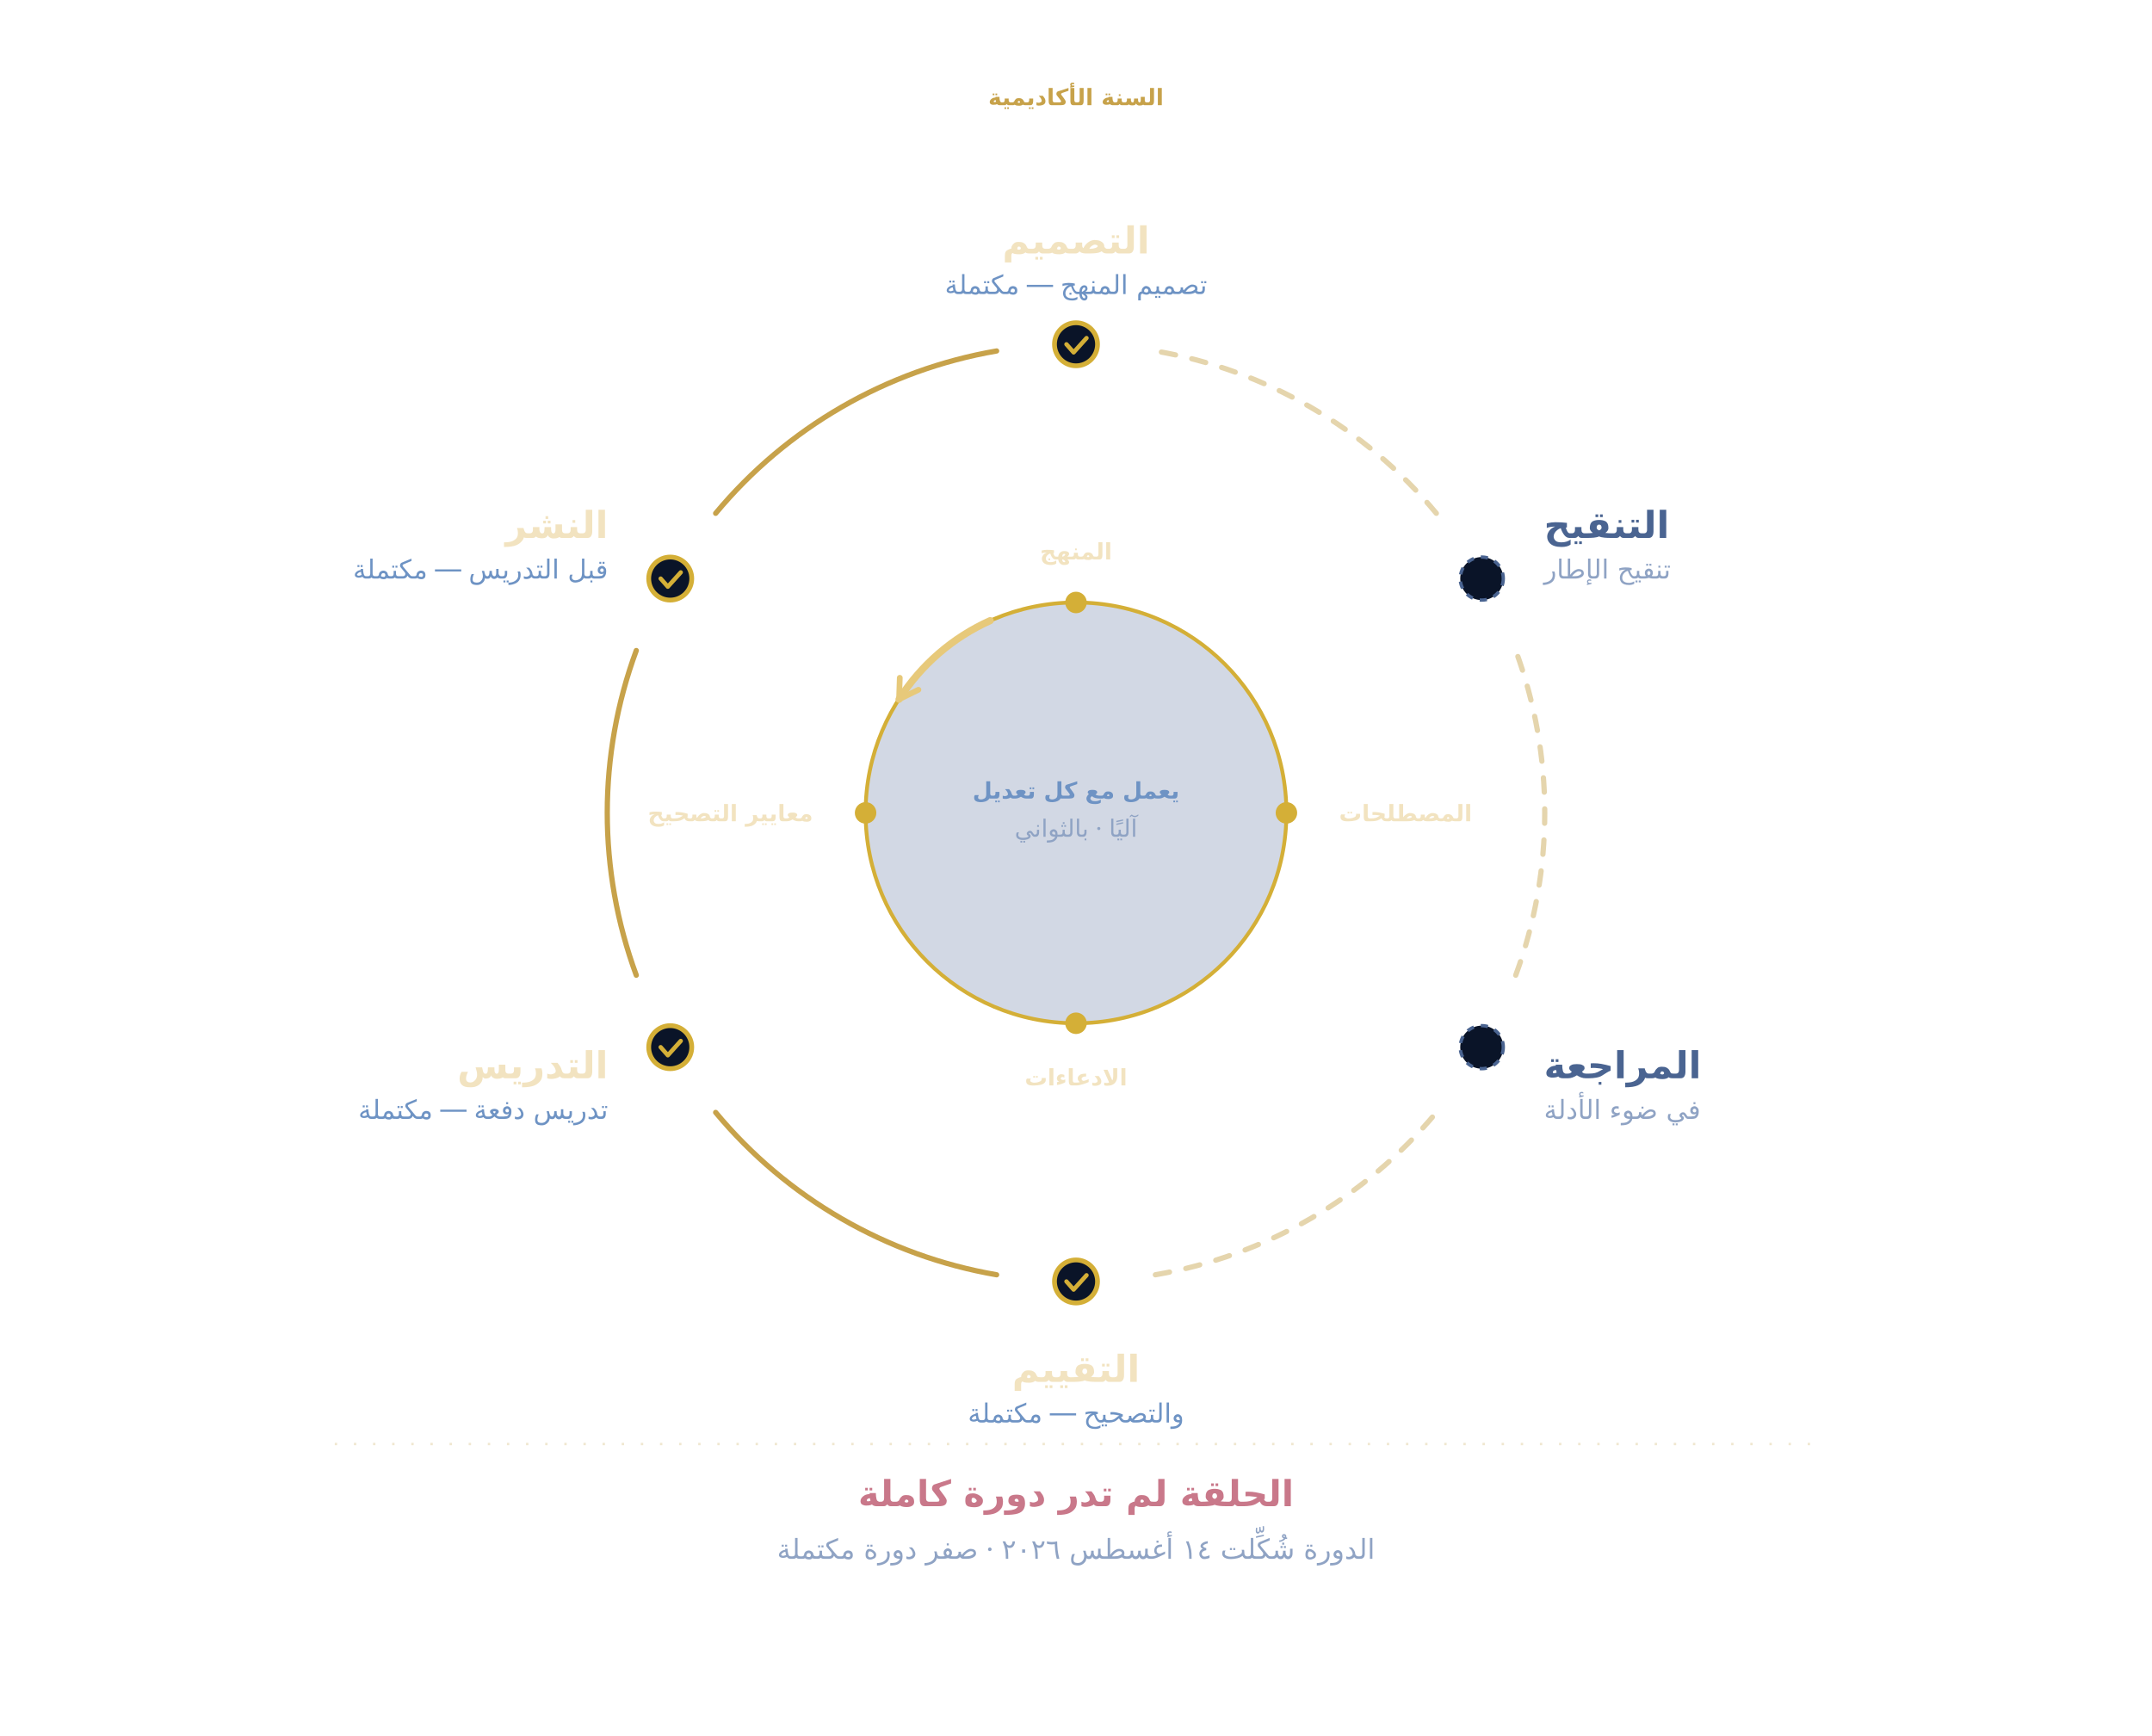
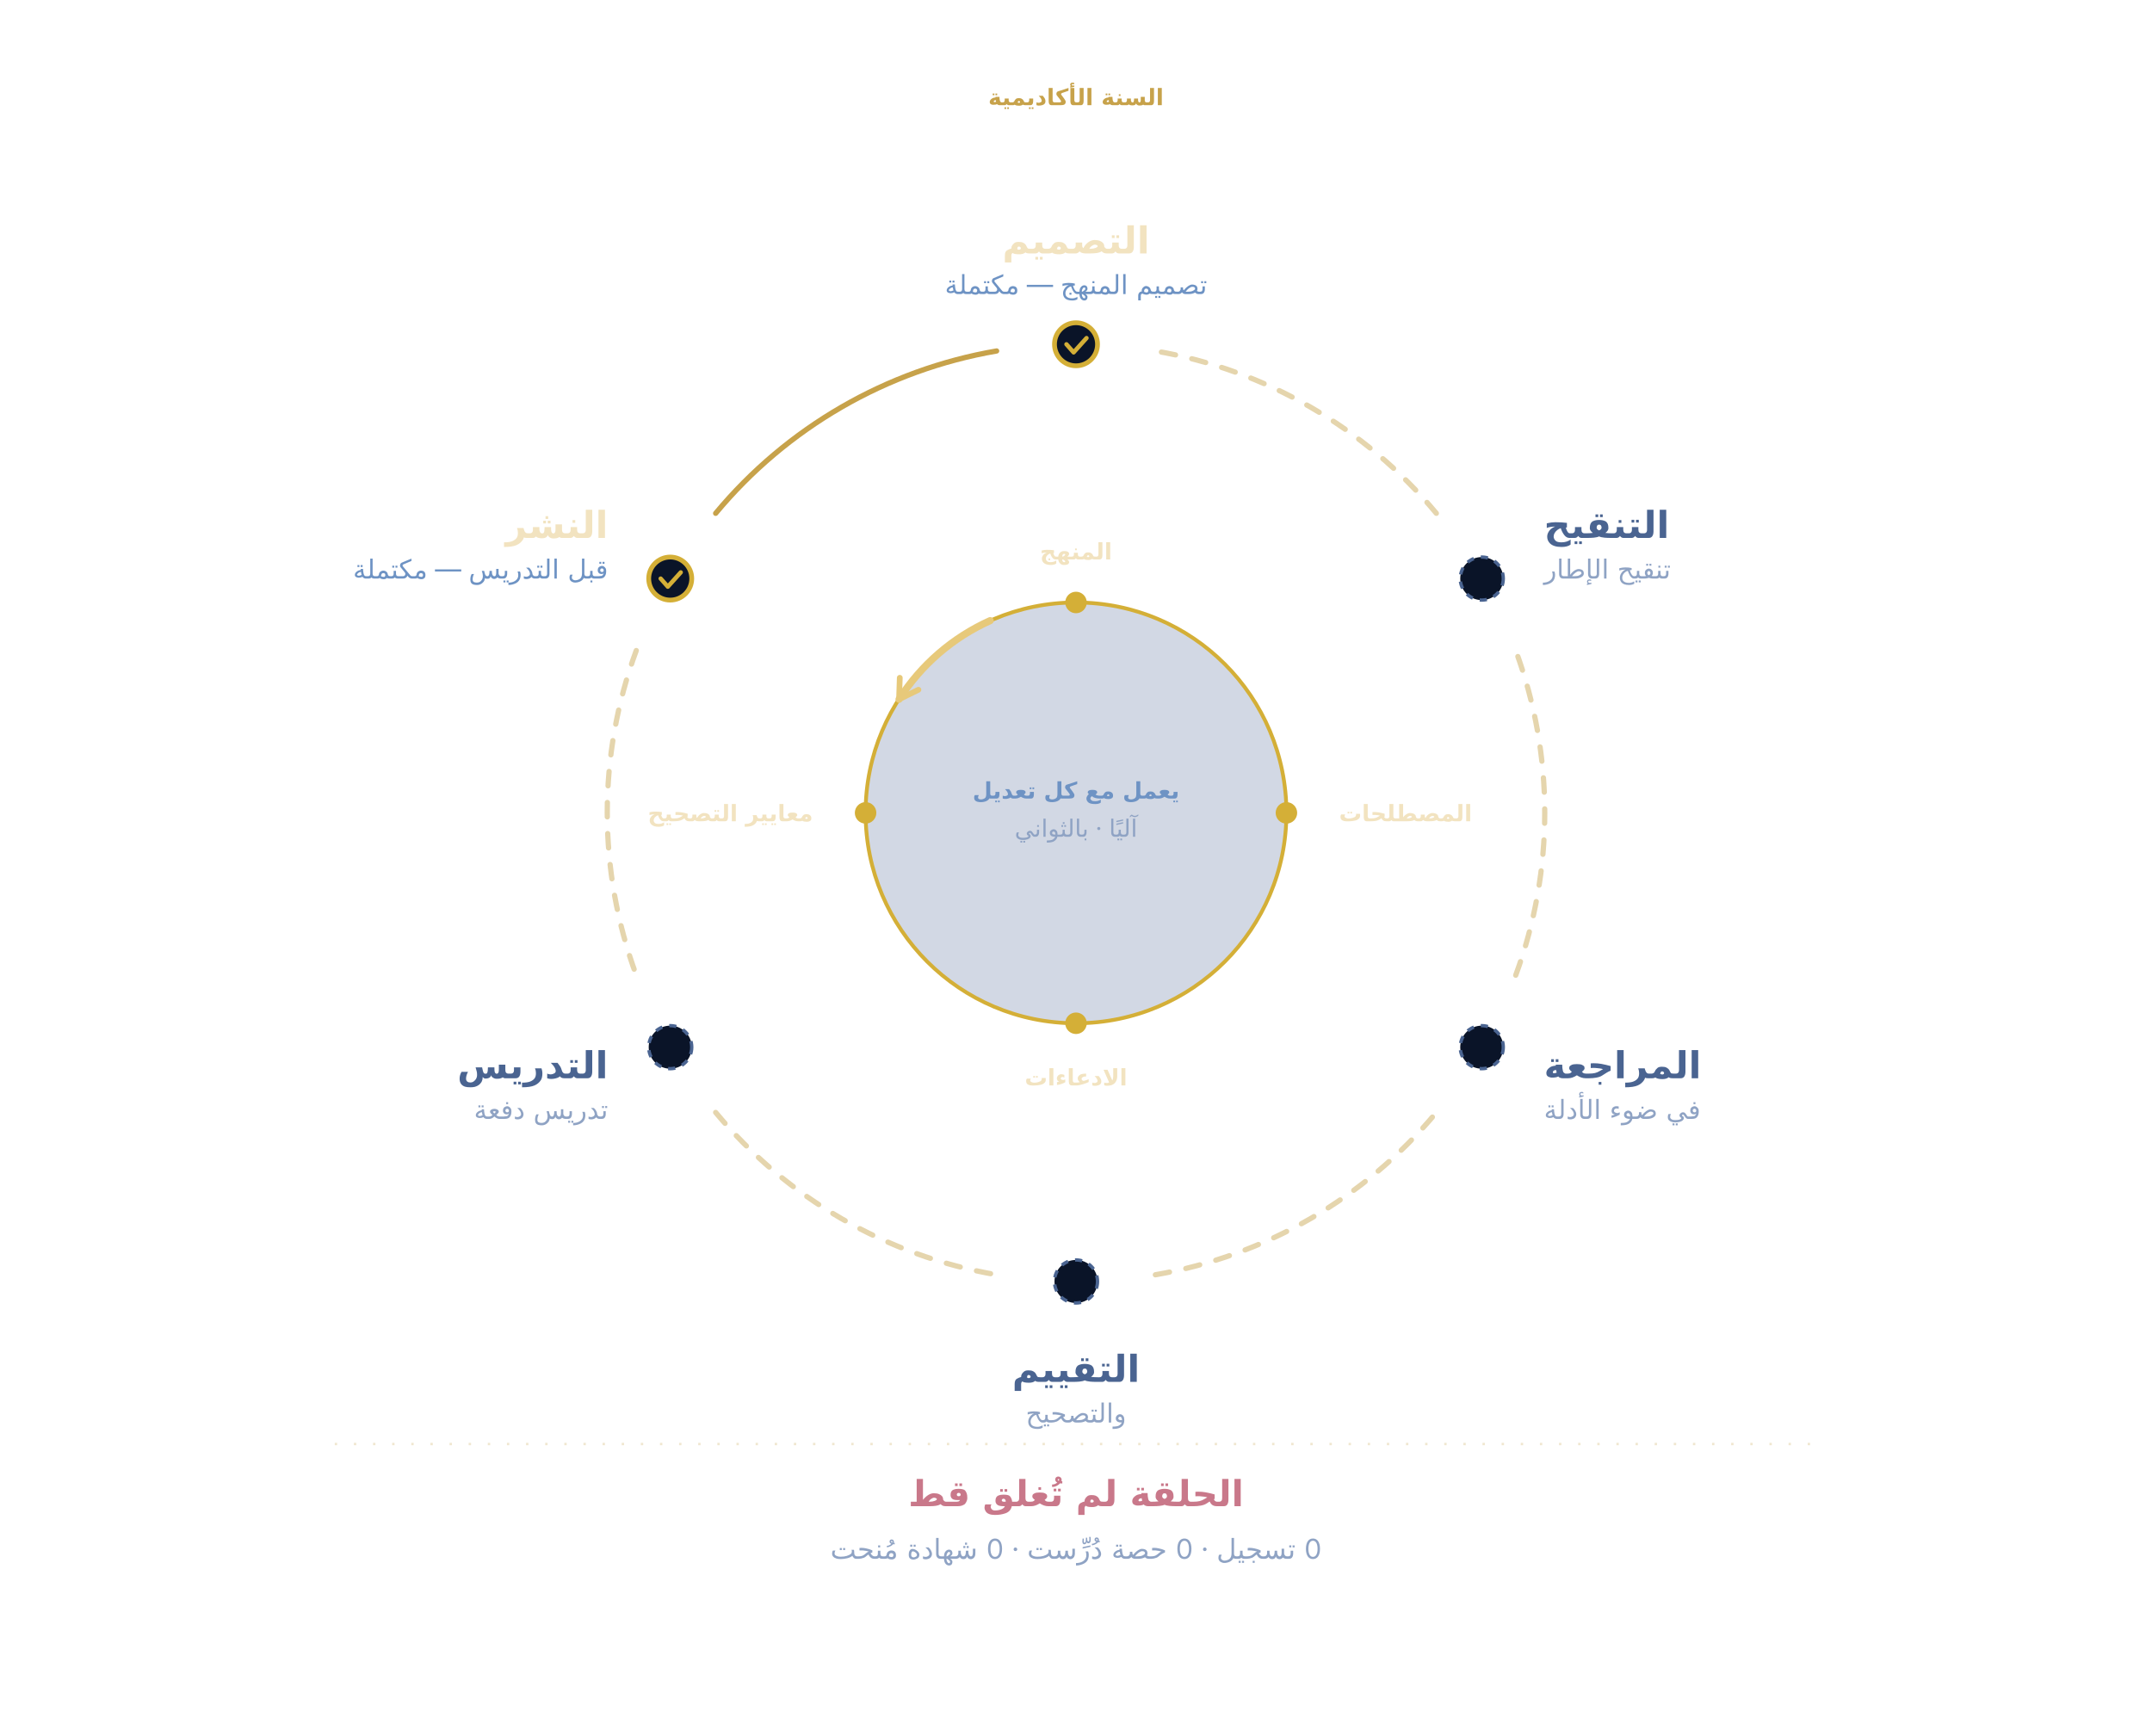
<svg xmlns="http://www.w3.org/2000/svg" viewBox="0 0 900 726" width="900" height="726" data-diagram="quality-cycle" role="img" lang="ar" direction="ltr" aria-labelledby="quality-cycle-title quality-cycle-desc">
  <circle cx="450" cy="340" r="88" fill="rgba(31,61,122,0.20)" stroke="#D4AF37" stroke-width="1.6" />
  <g data-pop="">
    <circle cx="450.0" cy="252.0" r="4.5" fill="#D4AF37" />
  </g>
  <text data-pop="" x="450.0" y="234.0" text-anchor="middle" font-family="Cairo, Inter, sans-serif" font-size="9.5" font-weight="700" fill="#F2E3C0">⁧المنهج⁩</text>
  <g data-pop="">
    <circle cx="362.0" cy="340.0" r="4.5" fill="#D4AF37" />
  </g>
  <text data-pop="" x="340.0" y="343.5" text-anchor="end" font-family="Cairo, Inter, sans-serif" font-size="9.5" font-weight="700" fill="#F2E3C0">⁧معايير التصحيح⁩</text>
  <g data-pop="">
    <circle cx="450.0" cy="428.0" r="4.5" fill="#D4AF37" />
  </g>
  <text data-pop="" x="450.0" y="454.0" text-anchor="middle" font-family="Cairo, Inter, sans-serif" font-size="9.5" font-weight="700" fill="#F2E3C0">⁧الادعاءات⁩</text>
  <g data-pop="">
    <circle cx="538.0" cy="340.0" r="4.5" fill="#D4AF37" />
  </g>
  <text data-pop="" x="560.0" y="343.5" text-anchor="start" font-family="Cairo, Inter, sans-serif" font-size="9.5" font-weight="700" fill="#F2E3C0">⁧المصطلحات⁩</text>
  <path data-draw="700" d="M414.1 259.6A88 88 0 0 0 376.0 292.5" fill="none" stroke="#E7C97A" stroke-width="3" stroke-linecap="round" />
  <path d="M376.0 292.5l0.3 -9.0M376.0 292.5l8.1 -4.0" fill="none" stroke="#E7C97A" stroke-width="2.4" stroke-linecap="round" data-pop="" />
  <text data-pop="" x="450.0" y="334.0" text-anchor="middle" font-family="Cairo, Inter, sans-serif" font-size="9.5" font-weight="700" fill="#6E93C4">⁧يعمل مع كل تعديل⁩</text>
  <text data-pop="" x="450.0" y="350.0" text-anchor="middle" font-family="Cairo, Inter, sans-serif" font-size="10" fill="#8FA3C4">⁧آليًا · بالثواني⁩</text>
  <path data-draw="700" d="M416.8 146.8A196 196 0 0 0 299.3 214.7" fill="none" stroke="#C7A24A" stroke-width="2.2" stroke-linecap="round" />
-   <path data-draw="820" d="M266.1 272.1A196 196 0 0 0 266.1 407.9" fill="none" stroke="#C7A24A" stroke-width="2.2" stroke-linecap="round" />
-   <path data-draw="940" d="M299.3 465.3A196 196 0 0 0 416.8 533.2" fill="none" stroke="#C7A24A" stroke-width="2.2" stroke-linecap="round" />
+   <path d="M266.1 272.1A196 196 0 0 0 266.1 407.9" fill="none" stroke="#C7A24A" stroke-width="2.2" stroke-opacity="0.45" stroke-dasharray="6 7" stroke-linecap="round" />
+   <path d="M299.3 465.3A196 196 0 0 0 416.8 533.2" fill="none" stroke="#C7A24A" stroke-width="2.2" stroke-opacity="0.45" stroke-dasharray="6 7" stroke-linecap="round" />
  <path d="M483.2 533.2A196 196 0 0 0 600.7 465.3" fill="none" stroke="#C7A24A" stroke-width="2.2" stroke-opacity="0.45" stroke-dasharray="6 7" stroke-linecap="round" />
  <path d="M633.9 407.9A196 196 0 0 0 633.9 272.1" fill="none" stroke="#C7A24A" stroke-width="2.2" stroke-opacity="0.45" stroke-dasharray="6 7" stroke-linecap="round" />
  <path d="M600.7 214.7A196 196 0 0 0 483.2 146.8" fill="none" stroke="#C7A24A" stroke-width="2.2" stroke-opacity="0.45" stroke-dasharray="6 7" stroke-linecap="round" />
  <g data-pop="">
    <circle cx="450.0" cy="144.0" r="9" fill="#0A1428" stroke="#D4AF37" stroke-width="2" />
    <path d="M446.0 144.0l3 3.4 5.4 -6" fill="none" stroke="#D4AF37" stroke-width="1.8" stroke-linecap="round" stroke-linejoin="round" />
  </g>
  <text data-pop="" x="450.0" y="106.0" text-anchor="middle" font-family="Cairo, Inter, sans-serif" font-size="15.5" font-weight="700" fill="#F2E3C0">⁧التصميم⁩</text>
  <text data-pop="" x="450.0" y="123.0" text-anchor="middle" font-family="Cairo, Inter, sans-serif" font-size="11" fill="#6E93C4">⁧تصميم المنهج — مكتملة⁩</text>
  <g data-pop="">
    <circle cx="280.3" cy="242.0" r="9" fill="#0A1428" stroke="#D4AF37" stroke-width="2" />
    <path d="M276.3 242.0l3 3.4 5.4 -6" fill="none" stroke="#D4AF37" stroke-width="1.8" stroke-linecap="round" stroke-linejoin="round" />
  </g>
  <text data-pop="" x="254.3" y="225.0" text-anchor="end" font-family="Cairo, Inter, sans-serif" font-size="15.5" font-weight="700" fill="#F2E3C0">⁧النشر⁩</text>
  <text data-pop="" x="254.3" y="242.0" text-anchor="end" font-family="Cairo, Inter, sans-serif" font-size="11" fill="#6E93C4">⁧قبل التدريس — مكتملة⁩</text>
  <g data-pop="">
-     <circle cx="280.3" cy="438.0" r="9" fill="#0A1428" stroke="#D4AF37" stroke-width="2" />
-     <path d="M276.3 438.0l3 3.4 5.4 -6" fill="none" stroke="#D4AF37" stroke-width="1.8" stroke-linecap="round" stroke-linejoin="round" />
+     <circle cx="280.3" cy="438.0" r="9" fill="#0A1428" stroke="#4A6491" stroke-width="1.4" stroke-dasharray="3 3" />
  </g>
-   <text data-pop="" x="254.3" y="451.0" text-anchor="end" font-family="Cairo, Inter, sans-serif" font-size="15.5" font-weight="700" fill="#F2E3C0">⁧التدريس⁩</text>
-   <text data-pop="" x="254.3" y="468.0" text-anchor="end" font-family="Cairo, Inter, sans-serif" font-size="11" fill="#6E93C4">⁧تدريس دفعة — مكتملة⁩</text>
+   <text data-pop="" x="254.3" y="451.0" text-anchor="end" font-family="Cairo, Inter, sans-serif" font-size="15.5" font-weight="700" fill="#4A6491">⁧التدريس⁩</text>
+   <text data-pop="" x="254.3" y="468.0" text-anchor="end" font-family="Cairo, Inter, sans-serif" font-size="11" fill="#8FA3C4">⁧تدريس دفعة⁩</text>
  <g data-pop="">
-     <circle cx="450.0" cy="536.0" r="9" fill="#0A1428" stroke="#D4AF37" stroke-width="2" />
-     <path d="M446.0 536.0l3 3.4 5.4 -6" fill="none" stroke="#D4AF37" stroke-width="1.8" stroke-linecap="round" stroke-linejoin="round" />
+     <circle cx="450.0" cy="536.0" r="9" fill="#0A1428" stroke="#4A6491" stroke-width="1.4" stroke-dasharray="3 3" />
  </g>
-   <text data-pop="" x="450.0" y="578.0" text-anchor="middle" font-family="Cairo, Inter, sans-serif" font-size="15.5" font-weight="700" fill="#F2E3C0">⁧التقييم⁩</text>
-   <text data-pop="" x="450.0" y="595.0" text-anchor="middle" font-family="Cairo, Inter, sans-serif" font-size="11" fill="#6E93C4">⁧والتصحيح — مكتملة⁩</text>
+   <text data-pop="" x="450.0" y="578.0" text-anchor="middle" font-family="Cairo, Inter, sans-serif" font-size="15.5" font-weight="700" fill="#4A6491">⁧التقييم⁩</text>
+   <text data-pop="" x="450.0" y="595.0" text-anchor="middle" font-family="Cairo, Inter, sans-serif" font-size="11" fill="#8FA3C4">⁧والتصحيح⁩</text>
  <g data-pop="">
    <circle cx="619.7" cy="438.0" r="9" fill="#0A1428" stroke="#4A6491" stroke-width="1.4" stroke-dasharray="3 3" />
  </g>
  <text data-pop="" x="645.7" y="451.0" text-anchor="start" font-family="Cairo, Inter, sans-serif" font-size="15.5" font-weight="700" fill="#4A6491">⁧المراجعة⁩</text>
  <text data-pop="" x="645.7" y="468.0" text-anchor="start" font-family="Cairo, Inter, sans-serif" font-size="11" fill="#8FA3C4">⁧في ضوء الأدلة⁩</text>
  <g data-pop="">
    <circle cx="619.7" cy="242.0" r="9" fill="#0A1428" stroke="#4A6491" stroke-width="1.4" stroke-dasharray="3 3" />
  </g>
  <text data-pop="" x="645.7" y="225.0" text-anchor="start" font-family="Cairo, Inter, sans-serif" font-size="15.5" font-weight="700" fill="#4A6491">⁧التنقيح⁩</text>
  <text data-pop="" x="645.7" y="242.0" text-anchor="start" font-family="Cairo, Inter, sans-serif" font-size="11" fill="#8FA3C4">⁧تنقيح الإطار⁩</text>
  <text data-pop="" x="450.0" y="44.0" text-anchor="middle" font-family="Cairo, Inter, sans-serif" font-size="9.5" font-weight="700" fill="#C7A24A">⁧السنة الأكاديمية⁩</text>
  <path d="M140.0 604.0L760.0 604.0" stroke="#C7A24A" stroke-width="1" stroke-opacity="0.26" stroke-dasharray="1 7" fill="none" />
-   <text data-pop="" x="450.0" y="630.0" text-anchor="middle" font-family="Cairo, Inter, sans-serif" font-size="15" font-weight="700" fill="#C9788A">⁧الحلقة لم تدر دورة كاملة⁩</text>
-   <text data-pop="" x="450.0" y="652.0" text-anchor="middle" font-family="Cairo, Inter, sans-serif" font-size="11.5" fill="#8FA3C4">⁧الدورة شُكِّلت ١٤ أغسطس ٢٠٢٦ · صفر دورة مكتملة⁩</text>
+   <text data-pop="" x="450.0" y="630.0" text-anchor="middle" font-family="Cairo, Inter, sans-serif" font-size="15" font-weight="700" fill="#C9788A">⁧الحلقة لم تُغلق قط⁩</text>
+   <text data-pop="" x="450.0" y="652.0" text-anchor="middle" font-family="Cairo, Inter, sans-serif" font-size="11.5" fill="#8FA3C4">⁧0 تسجيل · 0 حصة دُرِّست · 0 شهادة مُنحت⁩</text>
</svg>
